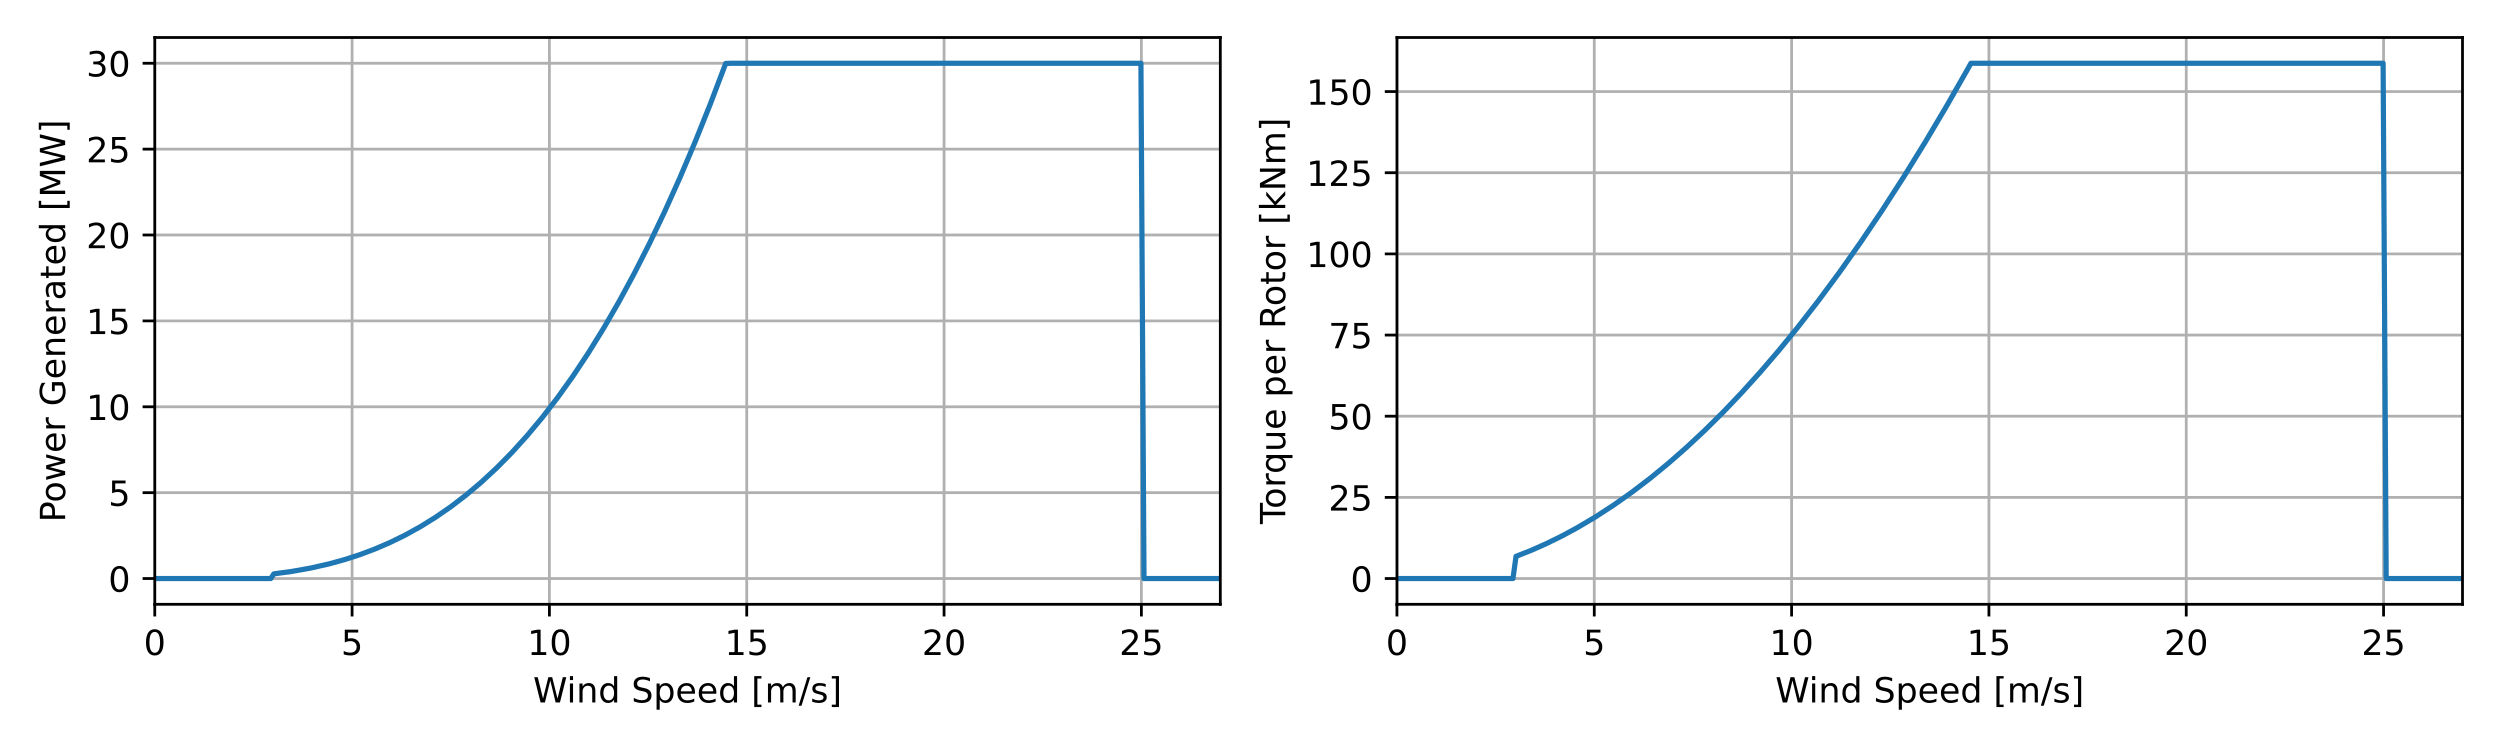
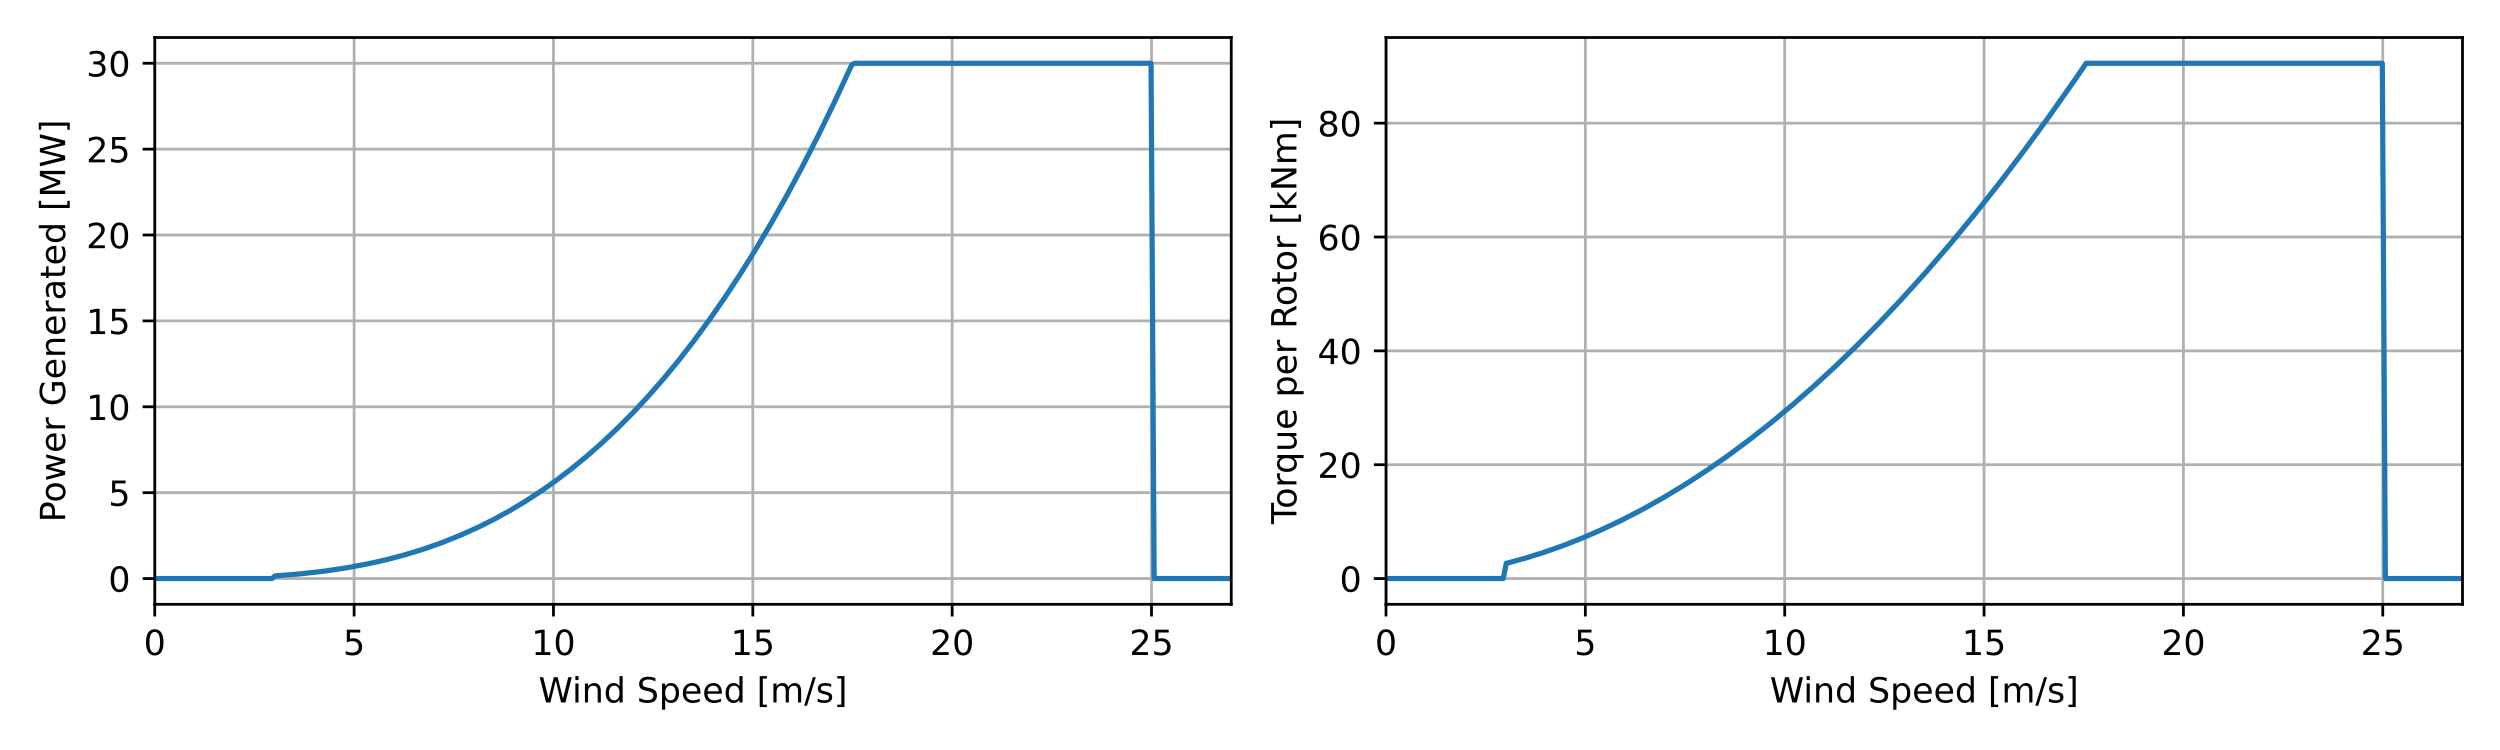
<svg xmlns="http://www.w3.org/2000/svg" xmlns:xlink="http://www.w3.org/1999/xlink" width="720pt" height="216pt" viewBox="0 0 720 216" version="1.1">
  <defs>
    <style type="text/css">*{stroke-linejoin: round; stroke-linecap: butt}</style>
  </defs>
  <g id="figure_1">
    <g id="patch_1">
      <path d="M 0 216  L 720 216  L 720 0  L 0 0  z " style="fill: #ffffff" />
    </g>
    <g id="axes_1">
      <g id="patch_2">
-         <path d="M 44.57 174.04  L 351.45 174.04  L 351.45 10.8  L 44.57 10.8  z " style="fill: #ffffff" />
+         <path d="M 44.57 174.04  L 354.6 174.04  L 354.6 10.8  L 44.57 10.8  z " style="fill: #ffffff" />
      </g>
      <g id="matplotlib.axis_1">
        <g id="xtick_1">
          <g id="line2d_1">
-             <path d="M 44.57 174.04  L 44.57 10.8  " clip-path="url(#p1f2fa2b33d)" style="fill: none; stroke: #b0b0b0; stroke-width: 0.8; stroke-linecap: square" />
+             <path d="M 44.57 174.04  L 44.57 10.8  " clip-path="url(#p46972d3f35)" style="fill: none; stroke: #b0b0b0; stroke-width: 0.8; stroke-linecap: square" />
          </g>
          <g id="line2d_2">
            <defs>
-               <path id="m3ddb3ad0e2" d="M 0 0  L 0 3.5  " style="stroke: #000000; stroke-width: 0.8" />
+               <path id="ma588b6e36e" d="M 0 0  L 0 3.5  " style="stroke: #000000; stroke-width: 0.8" />
            </defs>
            <g>
-               <use xlink:href="#m3ddb3ad0e2" x="44.57" y="174.04" style="stroke: #000000; stroke-width: 0.8" />
+               <use xlink:href="#ma588b6e36e" x="44.57" y="174.04" style="stroke: #000000; stroke-width: 0.8" />
            </g>
          </g>
          <g id="text_1">
            <g transform="translate(41.38875 188.6384) scale(0.1 -0.1)">
              <defs>
                <path id="DejaVuSans-30" d="M 2034 4250  Q 1547 4250 1301 3770  Q 1056 3291 1056 2328  Q 1056 1369 1301 889  Q 1547 409 2034 409  Q 2525 409 2770 889  Q 3016 1369 3016 2328  Q 3016 3291 2770 3770  Q 2525 4250 2034 4250  z M 2034 4750  Q 2819 4750 3233 4129  Q 3647 3509 3647 2328  Q 3647 1150 3233 529  Q 2819 -91 2034 -91  Q 1250 -91 836 529  Q 422 1150 422 2328  Q 422 3509 836 4129  Q 1250 4750 2034 4750  z " transform="scale(0.015625)" />
              </defs>
              <use xlink:href="#DejaVuSans-30" />
            </g>
          </g>
        </g>
        <g id="xtick_2">
          <g id="line2d_3">
-             <path d="M 101.4 174.04  L 101.4 10.8  " clip-path="url(#p1f2fa2b33d)" style="fill: none; stroke: #b0b0b0; stroke-width: 0.8; stroke-linecap: square" />
+             <path d="M 101.983 174.04  L 101.983 10.8  " clip-path="url(#p46972d3f35)" style="fill: none; stroke: #b0b0b0; stroke-width: 0.8; stroke-linecap: square" />
          </g>
          <g id="line2d_4">
            <g>
-               <use xlink:href="#m3ddb3ad0e2" x="101.4" y="174.04" style="stroke: #000000; stroke-width: 0.8" />
+               <use xlink:href="#ma588b6e36e" x="101.983" y="174.04" style="stroke: #000000; stroke-width: 0.8" />
            </g>
          </g>
          <g id="text_2">
-             <g transform="translate(98.21838 188.6384) scale(0.1 -0.1)">
+             <g transform="translate(98.80171 188.6384) scale(0.1 -0.1)">
              <defs>
                <path id="DejaVuSans-35" d="M 691 4666  L 3169 4666  L 3169 4134  L 1269 4134  L 1269 2991  Q 1406 3038 1543 3061  Q 1681 3084 1819 3084  Q 2600 3084 3056 2656  Q 3513 2228 3513 1497  Q 3513 744 3044 326  Q 2575 -91 1722 -91  Q 1428 -91 1123 -41  Q 819 9 494 109  L 494 744  Q 775 591 1075 516  Q 1375 441 1709 441  Q 2250 441 2565 725  Q 2881 1009 2881 1497  Q 2881 1984 2565 2268  Q 2250 2553 1709 2553  Q 1456 2553 1204 2497  Q 953 2441 691 2322  L 691 4666  z " transform="scale(0.015625)" />
              </defs>
              <use xlink:href="#DejaVuSans-35" />
            </g>
          </g>
        </g>
        <g id="xtick_3">
          <g id="line2d_5">
-             <path d="M 158.229 174.04  L 158.229 10.8  " clip-path="url(#p1f2fa2b33d)" style="fill: none; stroke: #b0b0b0; stroke-width: 0.8; stroke-linecap: square" />
+             <path d="M 159.396 174.04  L 159.396 10.8  " clip-path="url(#p46972d3f35)" style="fill: none; stroke: #b0b0b0; stroke-width: 0.8; stroke-linecap: square" />
          </g>
          <g id="line2d_6">
            <g>
-               <use xlink:href="#m3ddb3ad0e2" x="158.229" y="174.04" style="stroke: #000000; stroke-width: 0.8" />
+               <use xlink:href="#ma588b6e36e" x="159.396" y="174.04" style="stroke: #000000; stroke-width: 0.8" />
            </g>
          </g>
          <g id="text_3">
-             <g transform="translate(151.8668 188.6384) scale(0.1 -0.1)">
+             <g transform="translate(153.0334 188.6384) scale(0.1 -0.1)">
              <defs>
                <path id="DejaVuSans-31" d="M 794 531  L 1825 531  L 1825 4091  L 703 3866  L 703 4441  L 1819 4666  L 2450 4666  L 2450 531  L 3481 531  L 3481 0  L 794 0  L 794 531  z " transform="scale(0.015625)" />
              </defs>
              <use xlink:href="#DejaVuSans-31" />
              <use xlink:href="#DejaVuSans-30" x="63.623" />
            </g>
          </g>
        </g>
        <g id="xtick_4">
          <g id="line2d_7">
-             <path d="M 215.059 174.04  L 215.059 10.8  " clip-path="url(#p1f2fa2b33d)" style="fill: none; stroke: #b0b0b0; stroke-width: 0.8; stroke-linecap: square" />
+             <path d="M 216.809 174.04  L 216.809 10.8  " clip-path="url(#p46972d3f35)" style="fill: none; stroke: #b0b0b0; stroke-width: 0.8; stroke-linecap: square" />
          </g>
          <g id="line2d_8">
            <g>
-               <use xlink:href="#m3ddb3ad0e2" x="215.059" y="174.04" style="stroke: #000000; stroke-width: 0.8" />
+               <use xlink:href="#ma588b6e36e" x="216.809" y="174.04" style="stroke: #000000; stroke-width: 0.8" />
            </g>
          </g>
          <g id="text_4">
-             <g transform="translate(208.6964 188.6384) scale(0.1 -0.1)">
+             <g transform="translate(210.4464 188.6384) scale(0.1 -0.1)">
              <use xlink:href="#DejaVuSans-31" />
              <use xlink:href="#DejaVuSans-35" x="63.623" />
            </g>
          </g>
        </g>
        <g id="xtick_5">
          <g id="line2d_9">
-             <path d="M 271.889 174.04  L 271.889 10.8  " clip-path="url(#p1f2fa2b33d)" style="fill: none; stroke: #b0b0b0; stroke-width: 0.8; stroke-linecap: square" />
+             <path d="M 274.222 174.04  L 274.222 10.8  " clip-path="url(#p46972d3f35)" style="fill: none; stroke: #b0b0b0; stroke-width: 0.8; stroke-linecap: square" />
          </g>
          <g id="line2d_10">
            <g>
-               <use xlink:href="#m3ddb3ad0e2" x="271.889" y="174.04" style="stroke: #000000; stroke-width: 0.8" />
+               <use xlink:href="#ma588b6e36e" x="274.222" y="174.04" style="stroke: #000000; stroke-width: 0.8" />
            </g>
          </g>
          <g id="text_5">
-             <g transform="translate(265.526 188.6384) scale(0.1 -0.1)">
+             <g transform="translate(267.8594 188.6384) scale(0.1 -0.1)">
              <defs>
                <path id="DejaVuSans-32" d="M 1228 531  L 3431 531  L 3431 0  L 469 0  L 469 531  Q 828 903 1448 1529  Q 2069 2156 2228 2338  Q 2531 2678 2651 2914  Q 2772 3150 2772 3378  Q 2772 3750 2511 3984  Q 2250 4219 1831 4219  Q 1534 4219 1204 4116  Q 875 4013 500 3803  L 500 4441  Q 881 4594 1212 4672  Q 1544 4750 1819 4750  Q 2544 4750 2975 4387  Q 3406 4025 3406 3419  Q 3406 3131 3298 2873  Q 3191 2616 2906 2266  Q 2828 2175 2409 1742  Q 1991 1309 1228 531  z " transform="scale(0.015625)" />
              </defs>
              <use xlink:href="#DejaVuSans-32" />
              <use xlink:href="#DejaVuSans-30" x="63.623" />
            </g>
          </g>
        </g>
        <g id="xtick_6">
          <g id="line2d_11">
-             <path d="M 328.718 174.04  L 328.718 10.8  " clip-path="url(#p1f2fa2b33d)" style="fill: none; stroke: #b0b0b0; stroke-width: 0.8; stroke-linecap: square" />
+             <path d="M 331.635 174.04  L 331.635 10.8  " clip-path="url(#p46972d3f35)" style="fill: none; stroke: #b0b0b0; stroke-width: 0.8; stroke-linecap: square" />
          </g>
          <g id="line2d_12">
            <g>
-               <use xlink:href="#m3ddb3ad0e2" x="328.718" y="174.04" style="stroke: #000000; stroke-width: 0.8" />
+               <use xlink:href="#ma588b6e36e" x="331.635" y="174.04" style="stroke: #000000; stroke-width: 0.8" />
            </g>
          </g>
          <g id="text_6">
-             <g transform="translate(322.3556 188.6384) scale(0.1 -0.1)">
+             <g transform="translate(325.2723 188.6384) scale(0.1 -0.1)">
              <use xlink:href="#DejaVuSans-32" />
              <use xlink:href="#DejaVuSans-35" x="63.623" />
            </g>
          </g>
        </g>
        <g id="text_7">
-           <g transform="translate(153.5319 202.3166) scale(0.1 -0.1)">
+           <g transform="translate(155.1069 202.3166) scale(0.1 -0.1)">
            <defs>
              <path id="DejaVuSans-57" d="M 213 4666  L 850 4666  L 1831 722  L 2809 4666  L 3519 4666  L 4500 722  L 5478 4666  L 6119 4666  L 4947 0  L 4153 0  L 3169 4050  L 2175 0  L 1381 0  L 213 4666  z " transform="scale(0.015625)" />
              <path id="DejaVuSans-69" d="M 603 3500  L 1178 3500  L 1178 0  L 603 0  L 603 3500  z M 603 4863  L 1178 4863  L 1178 4134  L 603 4134  L 603 4863  z " transform="scale(0.015625)" />
              <path id="DejaVuSans-6e" d="M 3513 2113  L 3513 0  L 2938 0  L 2938 2094  Q 2938 2591 2744 2837  Q 2550 3084 2163 3084  Q 1697 3084 1428 2787  Q 1159 2491 1159 1978  L 1159 0  L 581 0  L 581 3500  L 1159 3500  L 1159 2956  Q 1366 3272 1645 3428  Q 1925 3584 2291 3584  Q 2894 3584 3203 3211  Q 3513 2838 3513 2113  z " transform="scale(0.015625)" />
              <path id="DejaVuSans-64" d="M 2906 2969  L 2906 4863  L 3481 4863  L 3481 0  L 2906 0  L 2906 525  Q 2725 213 2448 61  Q 2172 -91 1784 -91  Q 1150 -91 751 415  Q 353 922 353 1747  Q 353 2572 751 3078  Q 1150 3584 1784 3584  Q 2172 3584 2448 3432  Q 2725 3281 2906 2969  z M 947 1747  Q 947 1113 1208 752  Q 1469 391 1925 391  Q 2381 391 2643 752  Q 2906 1113 2906 1747  Q 2906 2381 2643 2742  Q 2381 3103 1925 3103  Q 1469 3103 1208 2742  Q 947 2381 947 1747  z " transform="scale(0.015625)" />
              <path id="DejaVuSans-20" transform="scale(0.015625)" />
              <path id="DejaVuSans-53" d="M 3425 4513  L 3425 3897  Q 3066 4069 2747 4153  Q 2428 4238 2131 4238  Q 1616 4238 1336 4038  Q 1056 3838 1056 3469  Q 1056 3159 1242 3001  Q 1428 2844 1947 2747  L 2328 2669  Q 3034 2534 3370 2195  Q 3706 1856 3706 1288  Q 3706 609 3251 259  Q 2797 -91 1919 -91  Q 1588 -91 1214 -16  Q 841 59 441 206  L 441 856  Q 825 641 1194 531  Q 1563 422 1919 422  Q 2459 422 2753 634  Q 3047 847 3047 1241  Q 3047 1584 2836 1778  Q 2625 1972 2144 2069  L 1759 2144  Q 1053 2284 737 2584  Q 422 2884 422 3419  Q 422 4038 858 4394  Q 1294 4750 2059 4750  Q 2388 4750 2728 4690  Q 3069 4631 3425 4513  z " transform="scale(0.015625)" />
              <path id="DejaVuSans-70" d="M 1159 525  L 1159 -1331  L 581 -1331  L 581 3500  L 1159 3500  L 1159 2969  Q 1341 3281 1617 3432  Q 1894 3584 2278 3584  Q 2916 3584 3314 3078  Q 3713 2572 3713 1747  Q 3713 922 3314 415  Q 2916 -91 2278 -91  Q 1894 -91 1617 61  Q 1341 213 1159 525  z M 3116 1747  Q 3116 2381 2855 2742  Q 2594 3103 2138 3103  Q 1681 3103 1420 2742  Q 1159 2381 1159 1747  Q 1159 1113 1420 752  Q 1681 391 2138 391  Q 2594 391 2855 752  Q 3116 1113 3116 1747  z " transform="scale(0.015625)" />
              <path id="DejaVuSans-65" d="M 3597 1894  L 3597 1613  L 953 1613  Q 991 1019 1311 708  Q 1631 397 2203 397  Q 2534 397 2845 478  Q 3156 559 3463 722  L 3463 178  Q 3153 47 2828 -22  Q 2503 -91 2169 -91  Q 1331 -91 842 396  Q 353 884 353 1716  Q 353 2575 817 3079  Q 1281 3584 2069 3584  Q 2775 3584 3186 3129  Q 3597 2675 3597 1894  z M 3022 2063  Q 3016 2534 2758 2815  Q 2500 3097 2075 3097  Q 1594 3097 1305 2825  Q 1016 2553 972 2059  L 3022 2063  z " transform="scale(0.015625)" />
              <path id="DejaVuSans-5b" d="M 550 4863  L 1875 4863  L 1875 4416  L 1125 4416  L 1125 -397  L 1875 -397  L 1875 -844  L 550 -844  L 550 4863  z " transform="scale(0.015625)" />
              <path id="DejaVuSans-6d" d="M 3328 2828  Q 3544 3216 3844 3400  Q 4144 3584 4550 3584  Q 5097 3584 5394 3201  Q 5691 2819 5691 2113  L 5691 0  L 5113 0  L 5113 2094  Q 5113 2597 4934 2840  Q 4756 3084 4391 3084  Q 3944 3084 3684 2787  Q 3425 2491 3425 1978  L 3425 0  L 2847 0  L 2847 2094  Q 2847 2600 2669 2842  Q 2491 3084 2119 3084  Q 1678 3084 1418 2786  Q 1159 2488 1159 1978  L 1159 0  L 581 0  L 581 3500  L 1159 3500  L 1159 2956  Q 1356 3278 1631 3431  Q 1906 3584 2284 3584  Q 2666 3584 2933 3390  Q 3200 3197 3328 2828  z " transform="scale(0.015625)" />
              <path id="DejaVuSans-2f" d="M 1625 4666  L 2156 4666  L 531 -594  L 0 -594  L 1625 4666  z " transform="scale(0.015625)" />
              <path id="DejaVuSans-73" d="M 2834 3397  L 2834 2853  Q 2591 2978 2328 3040  Q 2066 3103 1784 3103  Q 1356 3103 1142 2972  Q 928 2841 928 2578  Q 928 2378 1081 2264  Q 1234 2150 1697 2047  L 1894 2003  Q 2506 1872 2764 1633  Q 3022 1394 3022 966  Q 3022 478 2636 193  Q 2250 -91 1575 -91  Q 1294 -91 989 -36  Q 684 19 347 128  L 347 722  Q 666 556 975 473  Q 1284 391 1588 391  Q 1994 391 2212 530  Q 2431 669 2431 922  Q 2431 1156 2273 1281  Q 2116 1406 1581 1522  L 1381 1569  Q 847 1681 609 1914  Q 372 2147 372 2553  Q 372 3047 722 3315  Q 1072 3584 1716 3584  Q 2034 3584 2315 3537  Q 2597 3491 2834 3397  z " transform="scale(0.015625)" />
              <path id="DejaVuSans-5d" d="M 1947 4863  L 1947 -844  L 622 -844  L 622 -397  L 1369 -397  L 1369 4416  L 622 4416  L 622 4863  L 1947 4863  z " transform="scale(0.015625)" />
            </defs>
            <use xlink:href="#DejaVuSans-57" />
            <use xlink:href="#DejaVuSans-69" x="96.627" />
            <use xlink:href="#DejaVuSans-6e" x="124.41" />
            <use xlink:href="#DejaVuSans-64" x="187.789" />
            <use xlink:href="#DejaVuSans-20" x="251.266" />
            <use xlink:href="#DejaVuSans-53" x="283.053" />
            <use xlink:href="#DejaVuSans-70" x="346.529" />
            <use xlink:href="#DejaVuSans-65" x="410.006" />
            <use xlink:href="#DejaVuSans-65" x="471.529" />
            <use xlink:href="#DejaVuSans-64" x="533.053" />
            <use xlink:href="#DejaVuSans-20" x="596.529" />
            <use xlink:href="#DejaVuSans-5b" x="628.316" />
            <use xlink:href="#DejaVuSans-6d" x="667.33" />
            <use xlink:href="#DejaVuSans-2f" x="764.742" />
            <use xlink:href="#DejaVuSans-73" x="798.434" />
            <use xlink:href="#DejaVuSans-5d" x="850.533" />
          </g>
        </g>
      </g>
      <g id="matplotlib.axis_2">
        <g id="ytick_1">
          <g id="line2d_13">
-             <path d="M 44.57 166.62  L 351.45 166.62  " clip-path="url(#p1f2fa2b33d)" style="fill: none; stroke: #b0b0b0; stroke-width: 0.8; stroke-linecap: square" />
+             <path d="M 44.57 166.62  L 354.6 166.62  " clip-path="url(#p46972d3f35)" style="fill: none; stroke: #b0b0b0; stroke-width: 0.8; stroke-linecap: square" />
          </g>
          <g id="line2d_14">
            <defs>
-               <path id="m498a752320" d="M 0 0  L -3.5 0  " style="stroke: #000000; stroke-width: 0.8" />
+               <path id="m076bd04652" d="M 0 0  L -3.5 0  " style="stroke: #000000; stroke-width: 0.8" />
            </defs>
            <g>
-               <use xlink:href="#m498a752320" x="44.57" y="166.62" style="stroke: #000000; stroke-width: 0.8" />
+               <use xlink:href="#m076bd04652" x="44.57" y="166.62" style="stroke: #000000; stroke-width: 0.8" />
            </g>
          </g>
          <g id="text_8">
            <g transform="translate(31.2075 170.4192) scale(0.1 -0.1)">
              <use xlink:href="#DejaVuSans-30" />
            </g>
          </g>
        </g>
        <g id="ytick_2">
          <g id="line2d_15">
-             <path d="M 44.57 141.887  L 351.45 141.887  " clip-path="url(#p1f2fa2b33d)" style="fill: none; stroke: #b0b0b0; stroke-width: 0.8; stroke-linecap: square" />
+             <path d="M 44.57 141.887  L 354.6 141.887  " clip-path="url(#p46972d3f35)" style="fill: none; stroke: #b0b0b0; stroke-width: 0.8; stroke-linecap: square" />
          </g>
          <g id="line2d_16">
            <g>
-               <use xlink:href="#m498a752320" x="44.57" y="141.887" style="stroke: #000000; stroke-width: 0.8" />
+               <use xlink:href="#m076bd04652" x="44.57" y="141.887" style="stroke: #000000; stroke-width: 0.8" />
            </g>
          </g>
          <g id="text_9">
            <g transform="translate(31.2075 145.6859) scale(0.1 -0.1)">
              <use xlink:href="#DejaVuSans-35" />
            </g>
          </g>
        </g>
        <g id="ytick_3">
          <g id="line2d_17">
-             <path d="M 44.57 117.153  L 351.45 117.153  " clip-path="url(#p1f2fa2b33d)" style="fill: none; stroke: #b0b0b0; stroke-width: 0.8; stroke-linecap: square" />
+             <path d="M 44.57 117.153  L 354.6 117.153  " clip-path="url(#p46972d3f35)" style="fill: none; stroke: #b0b0b0; stroke-width: 0.8; stroke-linecap: square" />
          </g>
          <g id="line2d_18">
            <g>
-               <use xlink:href="#m498a752320" x="44.57" y="117.153" style="stroke: #000000; stroke-width: 0.8" />
+               <use xlink:href="#m076bd04652" x="44.57" y="117.153" style="stroke: #000000; stroke-width: 0.8" />
            </g>
          </g>
          <g id="text_10">
            <g transform="translate(24.845 120.9526) scale(0.1 -0.1)">
              <use xlink:href="#DejaVuSans-31" />
              <use xlink:href="#DejaVuSans-30" x="63.623" />
            </g>
          </g>
        </g>
        <g id="ytick_4">
          <g id="line2d_19">
-             <path d="M 44.57 92.42  L 351.45 92.42  " clip-path="url(#p1f2fa2b33d)" style="fill: none; stroke: #b0b0b0; stroke-width: 0.8; stroke-linecap: square" />
+             <path d="M 44.57 92.42  L 354.6 92.42  " clip-path="url(#p46972d3f35)" style="fill: none; stroke: #b0b0b0; stroke-width: 0.8; stroke-linecap: square" />
          </g>
          <g id="line2d_20">
            <g>
-               <use xlink:href="#m498a752320" x="44.57" y="92.42" style="stroke: #000000; stroke-width: 0.8" />
+               <use xlink:href="#m076bd04652" x="44.57" y="92.42" style="stroke: #000000; stroke-width: 0.8" />
            </g>
          </g>
          <g id="text_11">
            <g transform="translate(24.845 96.21922) scale(0.1 -0.1)">
              <use xlink:href="#DejaVuSans-31" />
              <use xlink:href="#DejaVuSans-35" x="63.623" />
            </g>
          </g>
        </g>
        <g id="ytick_5">
          <g id="line2d_21">
-             <path d="M 44.57 67.687  L 351.45 67.687  " clip-path="url(#p1f2fa2b33d)" style="fill: none; stroke: #b0b0b0; stroke-width: 0.8; stroke-linecap: square" />
+             <path d="M 44.57 67.687  L 354.6 67.687  " clip-path="url(#p46972d3f35)" style="fill: none; stroke: #b0b0b0; stroke-width: 0.8; stroke-linecap: square" />
          </g>
          <g id="line2d_22">
            <g>
-               <use xlink:href="#m498a752320" x="44.57" y="67.687" style="stroke: #000000; stroke-width: 0.8" />
+               <use xlink:href="#m076bd04652" x="44.57" y="67.687" style="stroke: #000000; stroke-width: 0.8" />
            </g>
          </g>
          <g id="text_12">
            <g transform="translate(24.845 71.48588) scale(0.1 -0.1)">
              <use xlink:href="#DejaVuSans-32" />
              <use xlink:href="#DejaVuSans-30" x="63.623" />
            </g>
          </g>
        </g>
        <g id="ytick_6">
          <g id="line2d_23">
-             <path d="M 44.57 42.953  L 351.45 42.953  " clip-path="url(#p1f2fa2b33d)" style="fill: none; stroke: #b0b0b0; stroke-width: 0.8; stroke-linecap: square" />
+             <path d="M 44.57 42.953  L 354.6 42.953  " clip-path="url(#p46972d3f35)" style="fill: none; stroke: #b0b0b0; stroke-width: 0.8; stroke-linecap: square" />
          </g>
          <g id="line2d_24">
            <g>
-               <use xlink:href="#m498a752320" x="44.57" y="42.953" style="stroke: #000000; stroke-width: 0.8" />
+               <use xlink:href="#m076bd04652" x="44.57" y="42.953" style="stroke: #000000; stroke-width: 0.8" />
            </g>
          </g>
          <g id="text_13">
            <g transform="translate(24.845 46.75255) scale(0.1 -0.1)">
              <use xlink:href="#DejaVuSans-32" />
              <use xlink:href="#DejaVuSans-35" x="63.623" />
            </g>
          </g>
        </g>
        <g id="ytick_7">
          <g id="line2d_25">
-             <path d="M 44.57 18.22  L 351.45 18.22  " clip-path="url(#p1f2fa2b33d)" style="fill: none; stroke: #b0b0b0; stroke-width: 0.8; stroke-linecap: square" />
+             <path d="M 44.57 18.22  L 354.6 18.22  " clip-path="url(#p46972d3f35)" style="fill: none; stroke: #b0b0b0; stroke-width: 0.8; stroke-linecap: square" />
          </g>
          <g id="line2d_26">
            <g>
-               <use xlink:href="#m498a752320" x="44.57" y="18.22" style="stroke: #000000; stroke-width: 0.8" />
+               <use xlink:href="#m076bd04652" x="44.57" y="18.22" style="stroke: #000000; stroke-width: 0.8" />
            </g>
          </g>
          <g id="text_14">
            <g transform="translate(24.845 22.01922) scale(0.1 -0.1)">
              <defs>
                <path id="DejaVuSans-33" d="M 2597 2516  Q 3050 2419 3304 2112  Q 3559 1806 3559 1356  Q 3559 666 3084 287  Q 2609 -91 1734 -91  Q 1441 -91 1130 -33  Q 819 25 488 141  L 488 750  Q 750 597 1062 519  Q 1375 441 1716 441  Q 2309 441 2620 675  Q 2931 909 2931 1356  Q 2931 1769 2642 2001  Q 2353 2234 1838 2234  L 1294 2234  L 1294 2753  L 1863 2753  Q 2328 2753 2575 2939  Q 2822 3125 2822 3475  Q 2822 3834 2567 4026  Q 2313 4219 1838 4219  Q 1578 4219 1281 4162  Q 984 4106 628 3988  L 628 4550  Q 988 4650 1302 4700  Q 1616 4750 1894 4750  Q 2613 4750 3031 4423  Q 3450 4097 3450 3541  Q 3450 3153 3228 2886  Q 3006 2619 2597 2516  z " transform="scale(0.015625)" />
              </defs>
              <use xlink:href="#DejaVuSans-33" />
              <use xlink:href="#DejaVuSans-30" x="63.623" />
            </g>
          </g>
        </g>
        <g id="text_15">
          <g transform="translate(18.76531 150.3981) rotate(-90) scale(0.1 -0.1)">
            <defs>
              <path id="DejaVuSans-50" d="M 1259 4147  L 1259 2394  L 2053 2394  Q 2494 2394 2734 2622  Q 2975 2850 2975 3272  Q 2975 3691 2734 3919  Q 2494 4147 2053 4147  L 1259 4147  z M 628 4666  L 2053 4666  Q 2838 4666 3239 4311  Q 3641 3956 3641 3272  Q 3641 2581 3239 2228  Q 2838 1875 2053 1875  L 1259 1875  L 1259 0  L 628 0  L 628 4666  z " transform="scale(0.015625)" />
              <path id="DejaVuSans-6f" d="M 1959 3097  Q 1497 3097 1228 2736  Q 959 2375 959 1747  Q 959 1119 1226 758  Q 1494 397 1959 397  Q 2419 397 2687 759  Q 2956 1122 2956 1747  Q 2956 2369 2687 2733  Q 2419 3097 1959 3097  z M 1959 3584  Q 2709 3584 3137 3096  Q 3566 2609 3566 1747  Q 3566 888 3137 398  Q 2709 -91 1959 -91  Q 1206 -91 779 398  Q 353 888 353 1747  Q 353 2609 779 3096  Q 1206 3584 1959 3584  z " transform="scale(0.015625)" />
              <path id="DejaVuSans-77" d="M 269 3500  L 844 3500  L 1563 769  L 2278 3500  L 2956 3500  L 3675 769  L 4391 3500  L 4966 3500  L 4050 0  L 3372 0  L 2619 2869  L 1863 0  L 1184 0  L 269 3500  z " transform="scale(0.015625)" />
              <path id="DejaVuSans-72" d="M 2631 2963  Q 2534 3019 2420 3045  Q 2306 3072 2169 3072  Q 1681 3072 1420 2755  Q 1159 2438 1159 1844  L 1159 0  L 581 0  L 581 3500  L 1159 3500  L 1159 2956  Q 1341 3275 1631 3429  Q 1922 3584 2338 3584  Q 2397 3584 2469 3576  Q 2541 3569 2628 3553  L 2631 2963  z " transform="scale(0.015625)" />
              <path id="DejaVuSans-47" d="M 3809 666  L 3809 1919  L 2778 1919  L 2778 2438  L 4434 2438  L 4434 434  Q 4069 175 3628 42  Q 3188 -91 2688 -91  Q 1594 -91 976 548  Q 359 1188 359 2328  Q 359 3472 976 4111  Q 1594 4750 2688 4750  Q 3144 4750 3555 4637  Q 3966 4525 4313 4306  L 4313 3634  Q 3963 3931 3569 4081  Q 3175 4231 2741 4231  Q 1884 4231 1454 3753  Q 1025 3275 1025 2328  Q 1025 1384 1454 906  Q 1884 428 2741 428  Q 3075 428 3337 486  Q 3600 544 3809 666  z " transform="scale(0.015625)" />
              <path id="DejaVuSans-61" d="M 2194 1759  Q 1497 1759 1228 1600  Q 959 1441 959 1056  Q 959 750 1161 570  Q 1363 391 1709 391  Q 2188 391 2477 730  Q 2766 1069 2766 1631  L 2766 1759  L 2194 1759  z M 3341 1997  L 3341 0  L 2766 0  L 2766 531  Q 2569 213 2275 61  Q 1981 -91 1556 -91  Q 1019 -91 701 211  Q 384 513 384 1019  Q 384 1609 779 1909  Q 1175 2209 1959 2209  L 2766 2209  L 2766 2266  Q 2766 2663 2505 2880  Q 2244 3097 1772 3097  Q 1472 3097 1187 3025  Q 903 2953 641 2809  L 641 3341  Q 956 3463 1253 3523  Q 1550 3584 1831 3584  Q 2591 3584 2966 3190  Q 3341 2797 3341 1997  z " transform="scale(0.015625)" />
              <path id="DejaVuSans-74" d="M 1172 4494  L 1172 3500  L 2356 3500  L 2356 3053  L 1172 3053  L 1172 1153  Q 1172 725 1289 603  Q 1406 481 1766 481  L 2356 481  L 2356 0  L 1766 0  Q 1100 0 847 248  Q 594 497 594 1153  L 594 3053  L 172 3053  L 172 3500  L 594 3500  L 594 4494  L 1172 4494  z " transform="scale(0.015625)" />
              <path id="DejaVuSans-4d" d="M 628 4666  L 1569 4666  L 2759 1491  L 3956 4666  L 4897 4666  L 4897 0  L 4281 0  L 4281 4097  L 3078 897  L 2444 897  L 1241 4097  L 1241 0  L 628 0  L 628 4666  z " transform="scale(0.015625)" />
            </defs>
            <use xlink:href="#DejaVuSans-50" />
            <use xlink:href="#DejaVuSans-6f" x="56.678" />
            <use xlink:href="#DejaVuSans-77" x="117.859" />
            <use xlink:href="#DejaVuSans-65" x="199.646" />
            <use xlink:href="#DejaVuSans-72" x="261.17" />
            <use xlink:href="#DejaVuSans-20" x="302.283" />
            <use xlink:href="#DejaVuSans-47" x="334.07" />
            <use xlink:href="#DejaVuSans-65" x="411.561" />
            <use xlink:href="#DejaVuSans-6e" x="473.084" />
            <use xlink:href="#DejaVuSans-65" x="536.463" />
            <use xlink:href="#DejaVuSans-72" x="597.986" />
            <use xlink:href="#DejaVuSans-61" x="639.1" />
            <use xlink:href="#DejaVuSans-74" x="700.379" />
            <use xlink:href="#DejaVuSans-65" x="739.588" />
            <use xlink:href="#DejaVuSans-64" x="801.111" />
            <use xlink:href="#DejaVuSans-20" x="864.588" />
            <use xlink:href="#DejaVuSans-5b" x="896.375" />
            <use xlink:href="#DejaVuSans-4d" x="935.389" />
            <use xlink:href="#DejaVuSans-57" x="1021.668" />
            <use xlink:href="#DejaVuSans-5d" x="1120.545" />
          </g>
        </g>
      </g>
      <g id="line2d_27">
-         <path d="M 44.57 166.62  L 77.984 166.62  L 78.863 165.274  L 84.139 164.553  L 89.415 163.611  L 94.691 162.419  L 99.087 161.214  L 103.484 159.797  L 107.88 158.153  L 112.277 156.264  L 116.674 154.112  L 121.07 151.682  L 125.467 148.955  L 129.863 145.916  L 134.26 142.546  L 138.656 138.83  L 143.053 134.749  L 147.45 130.287  L 151.846 125.427  L 156.243 120.152  L 160.639 114.445  L 165.036 108.289  L 169.432 101.666  L 173.829 94.56  L 178.225 86.954  L 182.622 78.831  L 187.019 70.174  L 191.415 60.965  L 195.812 51.188  L 200.208 40.826  L 204.605 29.861  L 209.001 18.278  L 210.76 18.22  L 328.588 18.22  L 329.467 166.62  L 351.45 166.62  L 351.45 166.62  " clip-path="url(#p1f2fa2b33d)" style="fill: none; stroke: #1f77b4; stroke-width: 1.5; stroke-linecap: square" />
+         <path d="M 44.57 166.62  L 78.327 166.62  L 79.215 165.859  L 86.322 165.289  L 93.429 164.487  L 99.647 163.564  L 105.865 162.408  L 111.195 161.211  L 116.525 159.806  L 121.855 158.177  L 127.185 156.307  L 132.515 154.179  L 137.846 151.778  L 142.287 149.555  L 146.729 147.12  L 151.171 144.465  L 155.612 141.578  L 160.054 138.451  L 164.496 135.075  L 168.937 131.438  L 173.379 127.532  L 177.821 123.348  L 182.262 118.875  L 186.704 114.104  L 191.146 109.025  L 195.587 103.629  L 200.029 97.905  L 204.471 91.846  L 208.913 85.44  L 213.354 78.678  L 217.796 71.551  L 222.238 64.049  L 226.679 56.162  L 231.121 47.881  L 235.563 39.196  L 240.004 30.098  L 245.334 18.621  L 246.223 18.22  L 331.503 18.22  L 332.392 166.62  L 354.6 166.62  L 354.6 166.62  " clip-path="url(#p46972d3f35)" style="fill: none; stroke: #1f77b4; stroke-width: 1.5; stroke-linecap: square" />
      </g>
      <g id="patch_3">
        <path d="M 44.57 174.04  L 44.57 10.8  " style="fill: none; stroke: #000000; stroke-width: 0.8; stroke-linejoin: miter; stroke-linecap: square" />
      </g>
      <g id="patch_4">
-         <path d="M 351.45 174.04  L 351.45 10.8  " style="fill: none; stroke: #000000; stroke-width: 0.8; stroke-linejoin: miter; stroke-linecap: square" />
+         <path d="M 354.6 174.04  L 354.6 10.8  " style="fill: none; stroke: #000000; stroke-width: 0.8; stroke-linejoin: miter; stroke-linecap: square" />
      </g>
      <g id="patch_5">
-         <path d="M 44.57 174.04  L 351.45 174.04  " style="fill: none; stroke: #000000; stroke-width: 0.8; stroke-linejoin: miter; stroke-linecap: square" />
+         <path d="M 44.57 174.04  L 354.6 174.04  " style="fill: none; stroke: #000000; stroke-width: 0.8; stroke-linejoin: miter; stroke-linecap: square" />
      </g>
      <g id="patch_6">
-         <path d="M 44.57 10.8  L 351.45 10.8  " style="fill: none; stroke: #000000; stroke-width: 0.8; stroke-linejoin: miter; stroke-linecap: square" />
+         <path d="M 44.57 10.8  L 354.6 10.8  " style="fill: none; stroke: #000000; stroke-width: 0.8; stroke-linejoin: miter; stroke-linecap: square" />
      </g>
    </g>
    <g id="axes_2">
      <g id="patch_7">
-         <path d="M 402.32 174.04  L 709.2 174.04  L 709.2 10.8  L 402.32 10.8  z " style="fill: #ffffff" />
+         <path d="M 399.17 174.04  L 709.2 174.04  L 709.2 10.8  L 399.17 10.8  z " style="fill: #ffffff" />
      </g>
      <g id="matplotlib.axis_3">
        <g id="xtick_7">
          <g id="line2d_28">
-             <path d="M 402.32 174.04  L 402.32 10.8  " clip-path="url(#p858d403ab2)" style="fill: none; stroke: #b0b0b0; stroke-width: 0.8; stroke-linecap: square" />
+             <path d="M 399.17 174.04  L 399.17 10.8  " clip-path="url(#pcaedcf72ee)" style="fill: none; stroke: #b0b0b0; stroke-width: 0.8; stroke-linecap: square" />
          </g>
          <g id="line2d_29">
            <g>
-               <use xlink:href="#m3ddb3ad0e2" x="402.32" y="174.04" style="stroke: #000000; stroke-width: 0.8" />
+               <use xlink:href="#ma588b6e36e" x="399.17" y="174.04" style="stroke: #000000; stroke-width: 0.8" />
            </g>
          </g>
          <g id="text_16">
-             <g transform="translate(399.1388 188.6384) scale(0.1 -0.1)">
+             <g transform="translate(395.9887 188.6384) scale(0.1 -0.1)">
              <use xlink:href="#DejaVuSans-30" />
            </g>
          </g>
        </g>
        <g id="xtick_8">
          <g id="line2d_30">
-             <path d="M 459.15 174.04  L 459.15 10.8  " clip-path="url(#p858d403ab2)" style="fill: none; stroke: #b0b0b0; stroke-width: 0.8; stroke-linecap: square" />
+             <path d="M 456.583 174.04  L 456.583 10.8  " clip-path="url(#pcaedcf72ee)" style="fill: none; stroke: #b0b0b0; stroke-width: 0.8; stroke-linecap: square" />
          </g>
          <g id="line2d_31">
            <g>
-               <use xlink:href="#m3ddb3ad0e2" x="459.15" y="174.04" style="stroke: #000000; stroke-width: 0.8" />
+               <use xlink:href="#ma588b6e36e" x="456.583" y="174.04" style="stroke: #000000; stroke-width: 0.8" />
            </g>
          </g>
          <g id="text_17">
-             <g transform="translate(455.9684 188.6384) scale(0.1 -0.1)">
+             <g transform="translate(453.4017 188.6384) scale(0.1 -0.1)">
              <use xlink:href="#DejaVuSans-35" />
            </g>
          </g>
        </g>
        <g id="xtick_9">
          <g id="line2d_32">
-             <path d="M 515.979 174.04  L 515.979 10.8  " clip-path="url(#p858d403ab2)" style="fill: none; stroke: #b0b0b0; stroke-width: 0.8; stroke-linecap: square" />
+             <path d="M 513.996 174.04  L 513.996 10.8  " clip-path="url(#pcaedcf72ee)" style="fill: none; stroke: #b0b0b0; stroke-width: 0.8; stroke-linecap: square" />
          </g>
          <g id="line2d_33">
            <g>
-               <use xlink:href="#m3ddb3ad0e2" x="515.979" y="174.04" style="stroke: #000000; stroke-width: 0.8" />
+               <use xlink:href="#ma588b6e36e" x="513.996" y="174.04" style="stroke: #000000; stroke-width: 0.8" />
            </g>
          </g>
          <g id="text_18">
-             <g transform="translate(509.6168 188.6384) scale(0.1 -0.1)">
+             <g transform="translate(507.6334 188.6384) scale(0.1 -0.1)">
              <use xlink:href="#DejaVuSans-31" />
              <use xlink:href="#DejaVuSans-30" x="63.623" />
            </g>
          </g>
        </g>
        <g id="xtick_10">
          <g id="line2d_34">
-             <path d="M 572.809 174.04  L 572.809 10.8  " clip-path="url(#p858d403ab2)" style="fill: none; stroke: #b0b0b0; stroke-width: 0.8; stroke-linecap: square" />
+             <path d="M 571.409 174.04  L 571.409 10.8  " clip-path="url(#pcaedcf72ee)" style="fill: none; stroke: #b0b0b0; stroke-width: 0.8; stroke-linecap: square" />
          </g>
          <g id="line2d_35">
            <g>
-               <use xlink:href="#m3ddb3ad0e2" x="572.809" y="174.04" style="stroke: #000000; stroke-width: 0.8" />
+               <use xlink:href="#ma588b6e36e" x="571.409" y="174.04" style="stroke: #000000; stroke-width: 0.8" />
            </g>
          </g>
          <g id="text_19">
-             <g transform="translate(566.4464 188.6384) scale(0.1 -0.1)">
+             <g transform="translate(565.0464 188.6384) scale(0.1 -0.1)">
              <use xlink:href="#DejaVuSans-31" />
              <use xlink:href="#DejaVuSans-35" x="63.623" />
            </g>
          </g>
        </g>
        <g id="xtick_11">
          <g id="line2d_36">
-             <path d="M 629.639 174.04  L 629.639 10.8  " clip-path="url(#p858d403ab2)" style="fill: none; stroke: #b0b0b0; stroke-width: 0.8; stroke-linecap: square" />
+             <path d="M 628.822 174.04  L 628.822 10.8  " clip-path="url(#pcaedcf72ee)" style="fill: none; stroke: #b0b0b0; stroke-width: 0.8; stroke-linecap: square" />
          </g>
          <g id="line2d_37">
            <g>
-               <use xlink:href="#m3ddb3ad0e2" x="629.639" y="174.04" style="stroke: #000000; stroke-width: 0.8" />
+               <use xlink:href="#ma588b6e36e" x="628.822" y="174.04" style="stroke: #000000; stroke-width: 0.8" />
            </g>
          </g>
          <g id="text_20">
-             <g transform="translate(623.276 188.6384) scale(0.1 -0.1)">
+             <g transform="translate(622.4594 188.6384) scale(0.1 -0.1)">
              <use xlink:href="#DejaVuSans-32" />
              <use xlink:href="#DejaVuSans-30" x="63.623" />
            </g>
          </g>
        </g>
        <g id="xtick_12">
          <g id="line2d_38">
-             <path d="M 686.468 174.04  L 686.468 10.8  " clip-path="url(#p858d403ab2)" style="fill: none; stroke: #b0b0b0; stroke-width: 0.8; stroke-linecap: square" />
+             <path d="M 686.235 174.04  L 686.235 10.8  " clip-path="url(#pcaedcf72ee)" style="fill: none; stroke: #b0b0b0; stroke-width: 0.8; stroke-linecap: square" />
          </g>
          <g id="line2d_39">
            <g>
-               <use xlink:href="#m3ddb3ad0e2" x="686.468" y="174.04" style="stroke: #000000; stroke-width: 0.8" />
+               <use xlink:href="#ma588b6e36e" x="686.235" y="174.04" style="stroke: #000000; stroke-width: 0.8" />
            </g>
          </g>
          <g id="text_21">
-             <g transform="translate(680.1056 188.6384) scale(0.1 -0.1)">
+             <g transform="translate(679.8723 188.6384) scale(0.1 -0.1)">
              <use xlink:href="#DejaVuSans-32" />
              <use xlink:href="#DejaVuSans-35" x="63.623" />
            </g>
          </g>
        </g>
        <g id="text_22">
-           <g transform="translate(511.2819 202.3166) scale(0.1 -0.1)">
+           <g transform="translate(509.7069 202.3166) scale(0.1 -0.1)">
            <use xlink:href="#DejaVuSans-57" />
            <use xlink:href="#DejaVuSans-69" x="96.627" />
            <use xlink:href="#DejaVuSans-6e" x="124.41" />
            <use xlink:href="#DejaVuSans-64" x="187.789" />
            <use xlink:href="#DejaVuSans-20" x="251.266" />
            <use xlink:href="#DejaVuSans-53" x="283.053" />
            <use xlink:href="#DejaVuSans-70" x="346.529" />
            <use xlink:href="#DejaVuSans-65" x="410.006" />
            <use xlink:href="#DejaVuSans-65" x="471.529" />
            <use xlink:href="#DejaVuSans-64" x="533.053" />
            <use xlink:href="#DejaVuSans-20" x="596.529" />
            <use xlink:href="#DejaVuSans-5b" x="628.316" />
            <use xlink:href="#DejaVuSans-6d" x="667.33" />
            <use xlink:href="#DejaVuSans-2f" x="764.742" />
            <use xlink:href="#DejaVuSans-73" x="798.434" />
            <use xlink:href="#DejaVuSans-5d" x="850.533" />
          </g>
        </g>
      </g>
      <g id="matplotlib.axis_4">
        <g id="ytick_8">
          <g id="line2d_40">
-             <path d="M 402.32 166.62  L 709.2 166.62  " clip-path="url(#p858d403ab2)" style="fill: none; stroke: #b0b0b0; stroke-width: 0.8; stroke-linecap: square" />
+             <path d="M 399.17 166.62  L 709.2 166.62  " clip-path="url(#pcaedcf72ee)" style="fill: none; stroke: #b0b0b0; stroke-width: 0.8; stroke-linecap: square" />
          </g>
          <g id="line2d_41">
            <g>
-               <use xlink:href="#m498a752320" x="402.32" y="166.62" style="stroke: #000000; stroke-width: 0.8" />
+               <use xlink:href="#m076bd04652" x="399.17" y="166.62" style="stroke: #000000; stroke-width: 0.8" />
            </g>
          </g>
          <g id="text_23">
-             <g transform="translate(388.9575 170.4192) scale(0.1 -0.1)">
+             <g transform="translate(385.8075 170.4192) scale(0.1 -0.1)">
              <use xlink:href="#DejaVuSans-30" />
            </g>
          </g>
        </g>
        <g id="ytick_9">
          <g id="line2d_42">
-             <path d="M 402.32 143.245  L 709.2 143.245  " clip-path="url(#p858d403ab2)" style="fill: none; stroke: #b0b0b0; stroke-width: 0.8; stroke-linecap: square" />
+             <path d="M 399.17 133.834  L 709.2 133.834  " clip-path="url(#pcaedcf72ee)" style="fill: none; stroke: #b0b0b0; stroke-width: 0.8; stroke-linecap: square" />
          </g>
          <g id="line2d_43">
            <g>
-               <use xlink:href="#m498a752320" x="402.32" y="143.245" style="stroke: #000000; stroke-width: 0.8" />
+               <use xlink:href="#m076bd04652" x="399.17" y="133.834" style="stroke: #000000; stroke-width: 0.8" />
            </g>
          </g>
          <g id="text_24">
-             <g transform="translate(382.595 147.0447) scale(0.1 -0.1)">
-               <use xlink:href="#DejaVuSans-32" />
-               <use xlink:href="#DejaVuSans-35" x="63.623" />
+             <g transform="translate(379.445 137.6329) scale(0.1 -0.1)">
+               <use xlink:href="#DejaVuSans-32" />
+               <use xlink:href="#DejaVuSans-30" x="63.623" />
            </g>
          </g>
        </g>
        <g id="ytick_10">
          <g id="line2d_44">
-             <path d="M 402.32 119.871  L 709.2 119.871  " clip-path="url(#p858d403ab2)" style="fill: none; stroke: #b0b0b0; stroke-width: 0.8; stroke-linecap: square" />
+             <path d="M 399.17 101.047  L 709.2 101.047  " clip-path="url(#pcaedcf72ee)" style="fill: none; stroke: #b0b0b0; stroke-width: 0.8; stroke-linecap: square" />
          </g>
          <g id="line2d_45">
            <g>
-               <use xlink:href="#m498a752320" x="402.32" y="119.871" style="stroke: #000000; stroke-width: 0.8" />
+               <use xlink:href="#m076bd04652" x="399.17" y="101.047" style="stroke: #000000; stroke-width: 0.8" />
            </g>
          </g>
          <g id="text_25">
-             <g transform="translate(382.595 123.6702) scale(0.1 -0.1)">
-               <use xlink:href="#DejaVuSans-35" />
+             <g transform="translate(379.445 104.8466) scale(0.1 -0.1)">
+               <defs>
+                 <path id="DejaVuSans-34" d="M 2419 4116  L 825 1625  L 2419 1625  L 2419 4116  z M 2253 4666  L 3047 4666  L 3047 1625  L 3713 1625  L 3713 1100  L 3047 1100  L 3047 0  L 2419 0  L 2419 1100  L 313 1100  L 313 1709  L 2253 4666  z " transform="scale(0.015625)" />
+               </defs>
+               <use xlink:href="#DejaVuSans-34" />
              <use xlink:href="#DejaVuSans-30" x="63.623" />
            </g>
          </g>
        </g>
        <g id="ytick_11">
          <g id="line2d_46">
-             <path d="M 402.32 96.496  L 709.2 96.496  " clip-path="url(#p858d403ab2)" style="fill: none; stroke: #b0b0b0; stroke-width: 0.8; stroke-linecap: square" />
+             <path d="M 399.17 68.261  L 709.2 68.261  " clip-path="url(#pcaedcf72ee)" style="fill: none; stroke: #b0b0b0; stroke-width: 0.8; stroke-linecap: square" />
          </g>
          <g id="line2d_47">
            <g>
-               <use xlink:href="#m498a752320" x="402.32" y="96.496" style="stroke: #000000; stroke-width: 0.8" />
+               <use xlink:href="#m076bd04652" x="399.17" y="68.261" style="stroke: #000000; stroke-width: 0.8" />
            </g>
          </g>
          <g id="text_26">
-             <g transform="translate(382.595 100.2957) scale(0.1 -0.1)">
-               <defs>
-                 <path id="DejaVuSans-37" d="M 525 4666  L 3525 4666  L 3525 4397  L 1831 0  L 1172 0  L 2766 4134  L 525 4134  L 525 4666  z " transform="scale(0.015625)" />
-               </defs>
-               <use xlink:href="#DejaVuSans-37" />
-               <use xlink:href="#DejaVuSans-35" x="63.623" />
+             <g transform="translate(379.445 72.06027) scale(0.1 -0.1)">
+               <defs>
+                 <path id="DejaVuSans-36" d="M 2113 2584  Q 1688 2584 1439 2293  Q 1191 2003 1191 1497  Q 1191 994 1439 701  Q 1688 409 2113 409  Q 2538 409 2786 701  Q 3034 994 3034 1497  Q 3034 2003 2786 2293  Q 2538 2584 2113 2584  z M 3366 4563  L 3366 3988  Q 3128 4100 2886 4159  Q 2644 4219 2406 4219  Q 1781 4219 1451 3797  Q 1122 3375 1075 2522  Q 1259 2794 1537 2939  Q 1816 3084 2150 3084  Q 2853 3084 3261 2657  Q 3669 2231 3669 1497  Q 3669 778 3244 343  Q 2819 -91 2113 -91  Q 1303 -91 875 529  Q 447 1150 447 2328  Q 447 3434 972 4092  Q 1497 4750 2381 4750  Q 2619 4750 2861 4703  Q 3103 4656 3366 4563  z " transform="scale(0.015625)" />
+               </defs>
+               <use xlink:href="#DejaVuSans-36" />
+               <use xlink:href="#DejaVuSans-30" x="63.623" />
            </g>
          </g>
        </g>
        <g id="ytick_12">
          <g id="line2d_48">
-             <path d="M 402.32 73.122  L 709.2 73.122  " clip-path="url(#p858d403ab2)" style="fill: none; stroke: #b0b0b0; stroke-width: 0.8; stroke-linecap: square" />
+             <path d="M 399.17 35.475  L 709.2 35.475  " clip-path="url(#pcaedcf72ee)" style="fill: none; stroke: #b0b0b0; stroke-width: 0.8; stroke-linecap: square" />
          </g>
          <g id="line2d_49">
            <g>
-               <use xlink:href="#m498a752320" x="402.32" y="73.122" style="stroke: #000000; stroke-width: 0.8" />
+               <use xlink:href="#m076bd04652" x="399.17" y="35.475" style="stroke: #000000; stroke-width: 0.8" />
            </g>
          </g>
          <g id="text_27">
-             <g transform="translate(376.2325 76.92118) scale(0.1 -0.1)">
-               <use xlink:href="#DejaVuSans-31" />
-               <use xlink:href="#DejaVuSans-30" x="63.623" />
-               <use xlink:href="#DejaVuSans-30" x="127.246" />
-             </g>
-           </g>
-         </g>
-         <g id="ytick_13">
-           <g id="line2d_50">
-             <path d="M 402.32 49.747  L 709.2 49.747  " clip-path="url(#p858d403ab2)" style="fill: none; stroke: #b0b0b0; stroke-width: 0.8; stroke-linecap: square" />
-           </g>
-           <g id="line2d_51">
-             <g>
-               <use xlink:href="#m498a752320" x="402.32" y="49.747" style="stroke: #000000; stroke-width: 0.8" />
-             </g>
-           </g>
-           <g id="text_28">
-             <g transform="translate(376.2325 53.54667) scale(0.1 -0.1)">
-               <use xlink:href="#DejaVuSans-31" />
-               <use xlink:href="#DejaVuSans-32" x="63.623" />
-               <use xlink:href="#DejaVuSans-35" x="127.246" />
-             </g>
-           </g>
-         </g>
-         <g id="ytick_14">
-           <g id="line2d_52">
-             <path d="M 402.32 26.373  L 709.2 26.373  " clip-path="url(#p858d403ab2)" style="fill: none; stroke: #b0b0b0; stroke-width: 0.8; stroke-linecap: square" />
-           </g>
-           <g id="line2d_53">
-             <g>
-               <use xlink:href="#m498a752320" x="402.32" y="26.373" style="stroke: #000000; stroke-width: 0.8" />
-             </g>
-           </g>
-           <g id="text_29">
-             <g transform="translate(376.2325 30.17216) scale(0.1 -0.1)">
-               <use xlink:href="#DejaVuSans-31" />
-               <use xlink:href="#DejaVuSans-35" x="63.623" />
-               <use xlink:href="#DejaVuSans-30" x="127.246" />
-             </g>
-           </g>
-         </g>
-         <g id="text_30">
-           <g transform="translate(370.1528 150.9356) rotate(-90) scale(0.1 -0.1)">
+             <g transform="translate(379.445 39.27395) scale(0.1 -0.1)">
+               <defs>
+                 <path id="DejaVuSans-38" d="M 2034 2216  Q 1584 2216 1326 1975  Q 1069 1734 1069 1313  Q 1069 891 1326 650  Q 1584 409 2034 409  Q 2484 409 2743 651  Q 3003 894 3003 1313  Q 3003 1734 2745 1975  Q 2488 2216 2034 2216  z M 1403 2484  Q 997 2584 770 2862  Q 544 3141 544 3541  Q 544 4100 942 4425  Q 1341 4750 2034 4750  Q 2731 4750 3128 4425  Q 3525 4100 3525 3541  Q 3525 3141 3298 2862  Q 3072 2584 2669 2484  Q 3125 2378 3379 2068  Q 3634 1759 3634 1313  Q 3634 634 3220 271  Q 2806 -91 2034 -91  Q 1263 -91 848 271  Q 434 634 434 1313  Q 434 1759 690 2068  Q 947 2378 1403 2484  z M 1172 3481  Q 1172 3119 1398 2916  Q 1625 2713 2034 2713  Q 2441 2713 2670 2916  Q 2900 3119 2900 3481  Q 2900 3844 2670 4047  Q 2441 4250 2034 4250  Q 1625 4250 1398 4047  Q 1172 3844 1172 3481  z " transform="scale(0.015625)" />
+               </defs>
+               <use xlink:href="#DejaVuSans-38" />
+               <use xlink:href="#DejaVuSans-30" x="63.623" />
+             </g>
+           </g>
+         </g>
+         <g id="text_28">
+           <g transform="translate(373.3653 150.9356) rotate(-90) scale(0.1 -0.1)">
            <defs>
              <path id="DejaVuSans-54" d="M -19 4666  L 3928 4666  L 3928 4134  L 2272 4134  L 2272 0  L 1638 0  L 1638 4134  L -19 4134  L -19 4666  z " transform="scale(0.015625)" />
              <path id="DejaVuSans-71" d="M 947 1747  Q 947 1113 1208 752  Q 1469 391 1925 391  Q 2381 391 2643 752  Q 2906 1113 2906 1747  Q 2906 2381 2643 2742  Q 2381 3103 1925 3103  Q 1469 3103 1208 2742  Q 947 2381 947 1747  z M 2906 525  Q 2725 213 2448 61  Q 2172 -91 1784 -91  Q 1150 -91 751 415  Q 353 922 353 1747  Q 353 2572 751 3078  Q 1150 3584 1784 3584  Q 2172 3584 2448 3432  Q 2725 3281 2906 2969  L 2906 3500  L 3481 3500  L 3481 -1331  L 2906 -1331  L 2906 525  z " transform="scale(0.015625)" />
              <path id="DejaVuSans-75" d="M 544 1381  L 544 3500  L 1119 3500  L 1119 1403  Q 1119 906 1312 657  Q 1506 409 1894 409  Q 2359 409 2629 706  Q 2900 1003 2900 1516  L 2900 3500  L 3475 3500  L 3475 0  L 2900 0  L 2900 538  Q 2691 219 2414 64  Q 2138 -91 1772 -91  Q 1169 -91 856 284  Q 544 659 544 1381  z M 1991 3584  L 1991 3584  z " transform="scale(0.015625)" />
              <path id="DejaVuSans-52" d="M 2841 2188  Q 3044 2119 3236 1894  Q 3428 1669 3622 1275  L 4263 0  L 3584 0  L 2988 1197  Q 2756 1666 2539 1819  Q 2322 1972 1947 1972  L 1259 1972  L 1259 0  L 628 0  L 628 4666  L 2053 4666  Q 2853 4666 3247 4331  Q 3641 3997 3641 3322  Q 3641 2881 3436 2590  Q 3231 2300 2841 2188  z M 1259 4147  L 1259 2491  L 2053 2491  Q 2509 2491 2742 2702  Q 2975 2913 2975 3322  Q 2975 3731 2742 3939  Q 2509 4147 2053 4147  L 1259 4147  z " transform="scale(0.015625)" />
              <path id="DejaVuSans-6b" d="M 581 4863  L 1159 4863  L 1159 1991  L 2875 3500  L 3609 3500  L 1753 1863  L 3688 0  L 2938 0  L 1159 1709  L 1159 0  L 581 0  L 581 4863  z " transform="scale(0.015625)" />
              <path id="DejaVuSans-4e" d="M 628 4666  L 1478 4666  L 3547 763  L 3547 4666  L 4159 4666  L 4159 0  L 3309 0  L 1241 3903  L 1241 0  L 628 0  L 628 4666  z " transform="scale(0.015625)" />
            </defs>
            <use xlink:href="#DejaVuSans-54" />
            <use xlink:href="#DejaVuSans-6f" x="44.084" />
            <use xlink:href="#DejaVuSans-72" x="105.266" />
            <use xlink:href="#DejaVuSans-71" x="144.629" />
            <use xlink:href="#DejaVuSans-75" x="208.105" />
            <use xlink:href="#DejaVuSans-65" x="271.484" />
            <use xlink:href="#DejaVuSans-20" x="333.008" />
            <use xlink:href="#DejaVuSans-70" x="364.795" />
            <use xlink:href="#DejaVuSans-65" x="428.271" />
            <use xlink:href="#DejaVuSans-72" x="489.795" />
            <use xlink:href="#DejaVuSans-20" x="530.908" />
            <use xlink:href="#DejaVuSans-52" x="562.695" />
            <use xlink:href="#DejaVuSans-6f" x="627.678" />
            <use xlink:href="#DejaVuSans-74" x="688.859" />
            <use xlink:href="#DejaVuSans-6f" x="728.068" />
            <use xlink:href="#DejaVuSans-72" x="789.25" />
            <use xlink:href="#DejaVuSans-20" x="830.363" />
            <use xlink:href="#DejaVuSans-5b" x="862.15" />
            <use xlink:href="#DejaVuSans-6b" x="901.164" />
            <use xlink:href="#DejaVuSans-4e" x="959.074" />
            <use xlink:href="#DejaVuSans-6d" x="1033.879" />
            <use xlink:href="#DejaVuSans-5d" x="1131.291" />
          </g>
        </g>
      </g>
-       <g id="line2d_54">
-         <path d="M 402.32 166.62  L 435.734 166.62  L 436.613 160.234  L 441.01 158.491  L 445.406 156.539  L 449.803 154.376  L 454.199 152.004  L 459.475 148.88  L 464.751 145.454  L 470.027 141.726  L 475.303 137.695  L 480.579 133.362  L 485.855 128.726  L 491.131 123.789  L 496.406 118.549  L 501.682 113.006  L 506.958 107.162  L 512.234 101.015  L 517.51 94.566  L 523.665 86.659  L 529.82 78.342  L 535.975 69.612  L 542.131 60.472  L 548.286 50.92  L 554.441 40.956  L 560.596 30.581  L 566.751 19.795  L 567.631 18.22  L 686.338 18.22  L 687.217 166.62  L 709.2 166.62  L 709.2 166.62  " clip-path="url(#p858d403ab2)" style="fill: none; stroke: #1f77b4; stroke-width: 1.5; stroke-linecap: square" />
+       <g id="line2d_50">
+         <path d="M 399.17 166.62  L 432.927 166.62  L 433.815 162.24  L 439.145 160.788  L 444.475 159.129  L 449.805 157.263  L 455.135 155.19  L 460.465 152.909  L 466.684 149.986  L 472.902 146.78  L 479.12 143.293  L 485.339 139.523  L 491.557 135.471  L 497.776 131.136  L 503.994 126.52  L 510.212 121.621  L 516.431 116.44  L 522.649 110.977  L 528.867 105.231  L 535.086 99.204  L 541.304 92.894  L 547.522 86.302  L 554.629 78.422  L 561.736 70.174  L 568.843 61.557  L 575.949 52.572  L 583.056 43.218  L 590.163 33.495  L 597.269 23.404  L 600.823 18.22  L 686.103 18.22  L 686.992 166.62  L 709.2 166.62  L 709.2 166.62  " clip-path="url(#pcaedcf72ee)" style="fill: none; stroke: #1f77b4; stroke-width: 1.5; stroke-linecap: square" />
      </g>
      <g id="patch_8">
-         <path d="M 402.32 174.04  L 402.32 10.8  " style="fill: none; stroke: #000000; stroke-width: 0.8; stroke-linejoin: miter; stroke-linecap: square" />
+         <path d="M 399.17 174.04  L 399.17 10.8  " style="fill: none; stroke: #000000; stroke-width: 0.8; stroke-linejoin: miter; stroke-linecap: square" />
      </g>
      <g id="patch_9">
        <path d="M 709.2 174.04  L 709.2 10.8  " style="fill: none; stroke: #000000; stroke-width: 0.8; stroke-linejoin: miter; stroke-linecap: square" />
      </g>
      <g id="patch_10">
-         <path d="M 402.32 174.04  L 709.2 174.04  " style="fill: none; stroke: #000000; stroke-width: 0.8; stroke-linejoin: miter; stroke-linecap: square" />
+         <path d="M 399.17 174.04  L 709.2 174.04  " style="fill: none; stroke: #000000; stroke-width: 0.8; stroke-linejoin: miter; stroke-linecap: square" />
      </g>
      <g id="patch_11">
-         <path d="M 402.32 10.8  L 709.2 10.8  " style="fill: none; stroke: #000000; stroke-width: 0.8; stroke-linejoin: miter; stroke-linecap: square" />
+         <path d="M 399.17 10.8  L 709.2 10.8  " style="fill: none; stroke: #000000; stroke-width: 0.8; stroke-linejoin: miter; stroke-linecap: square" />
      </g>
    </g>
  </g>
  <defs>
-     <clipPath id="p1f2fa2b33d">
-       <rect x="44.57" y="10.8" width="306.88" height="163.24" />
+     <clipPath id="p46972d3f35">
+       <rect x="44.57" y="10.8" width="310.03" height="163.24" />
    </clipPath>
-     <clipPath id="p858d403ab2">
-       <rect x="402.32" y="10.8" width="306.88" height="163.24" />
+     <clipPath id="pcaedcf72ee">
+       <rect x="399.17" y="10.8" width="310.03" height="163.24" />
    </clipPath>
  </defs>
</svg>
